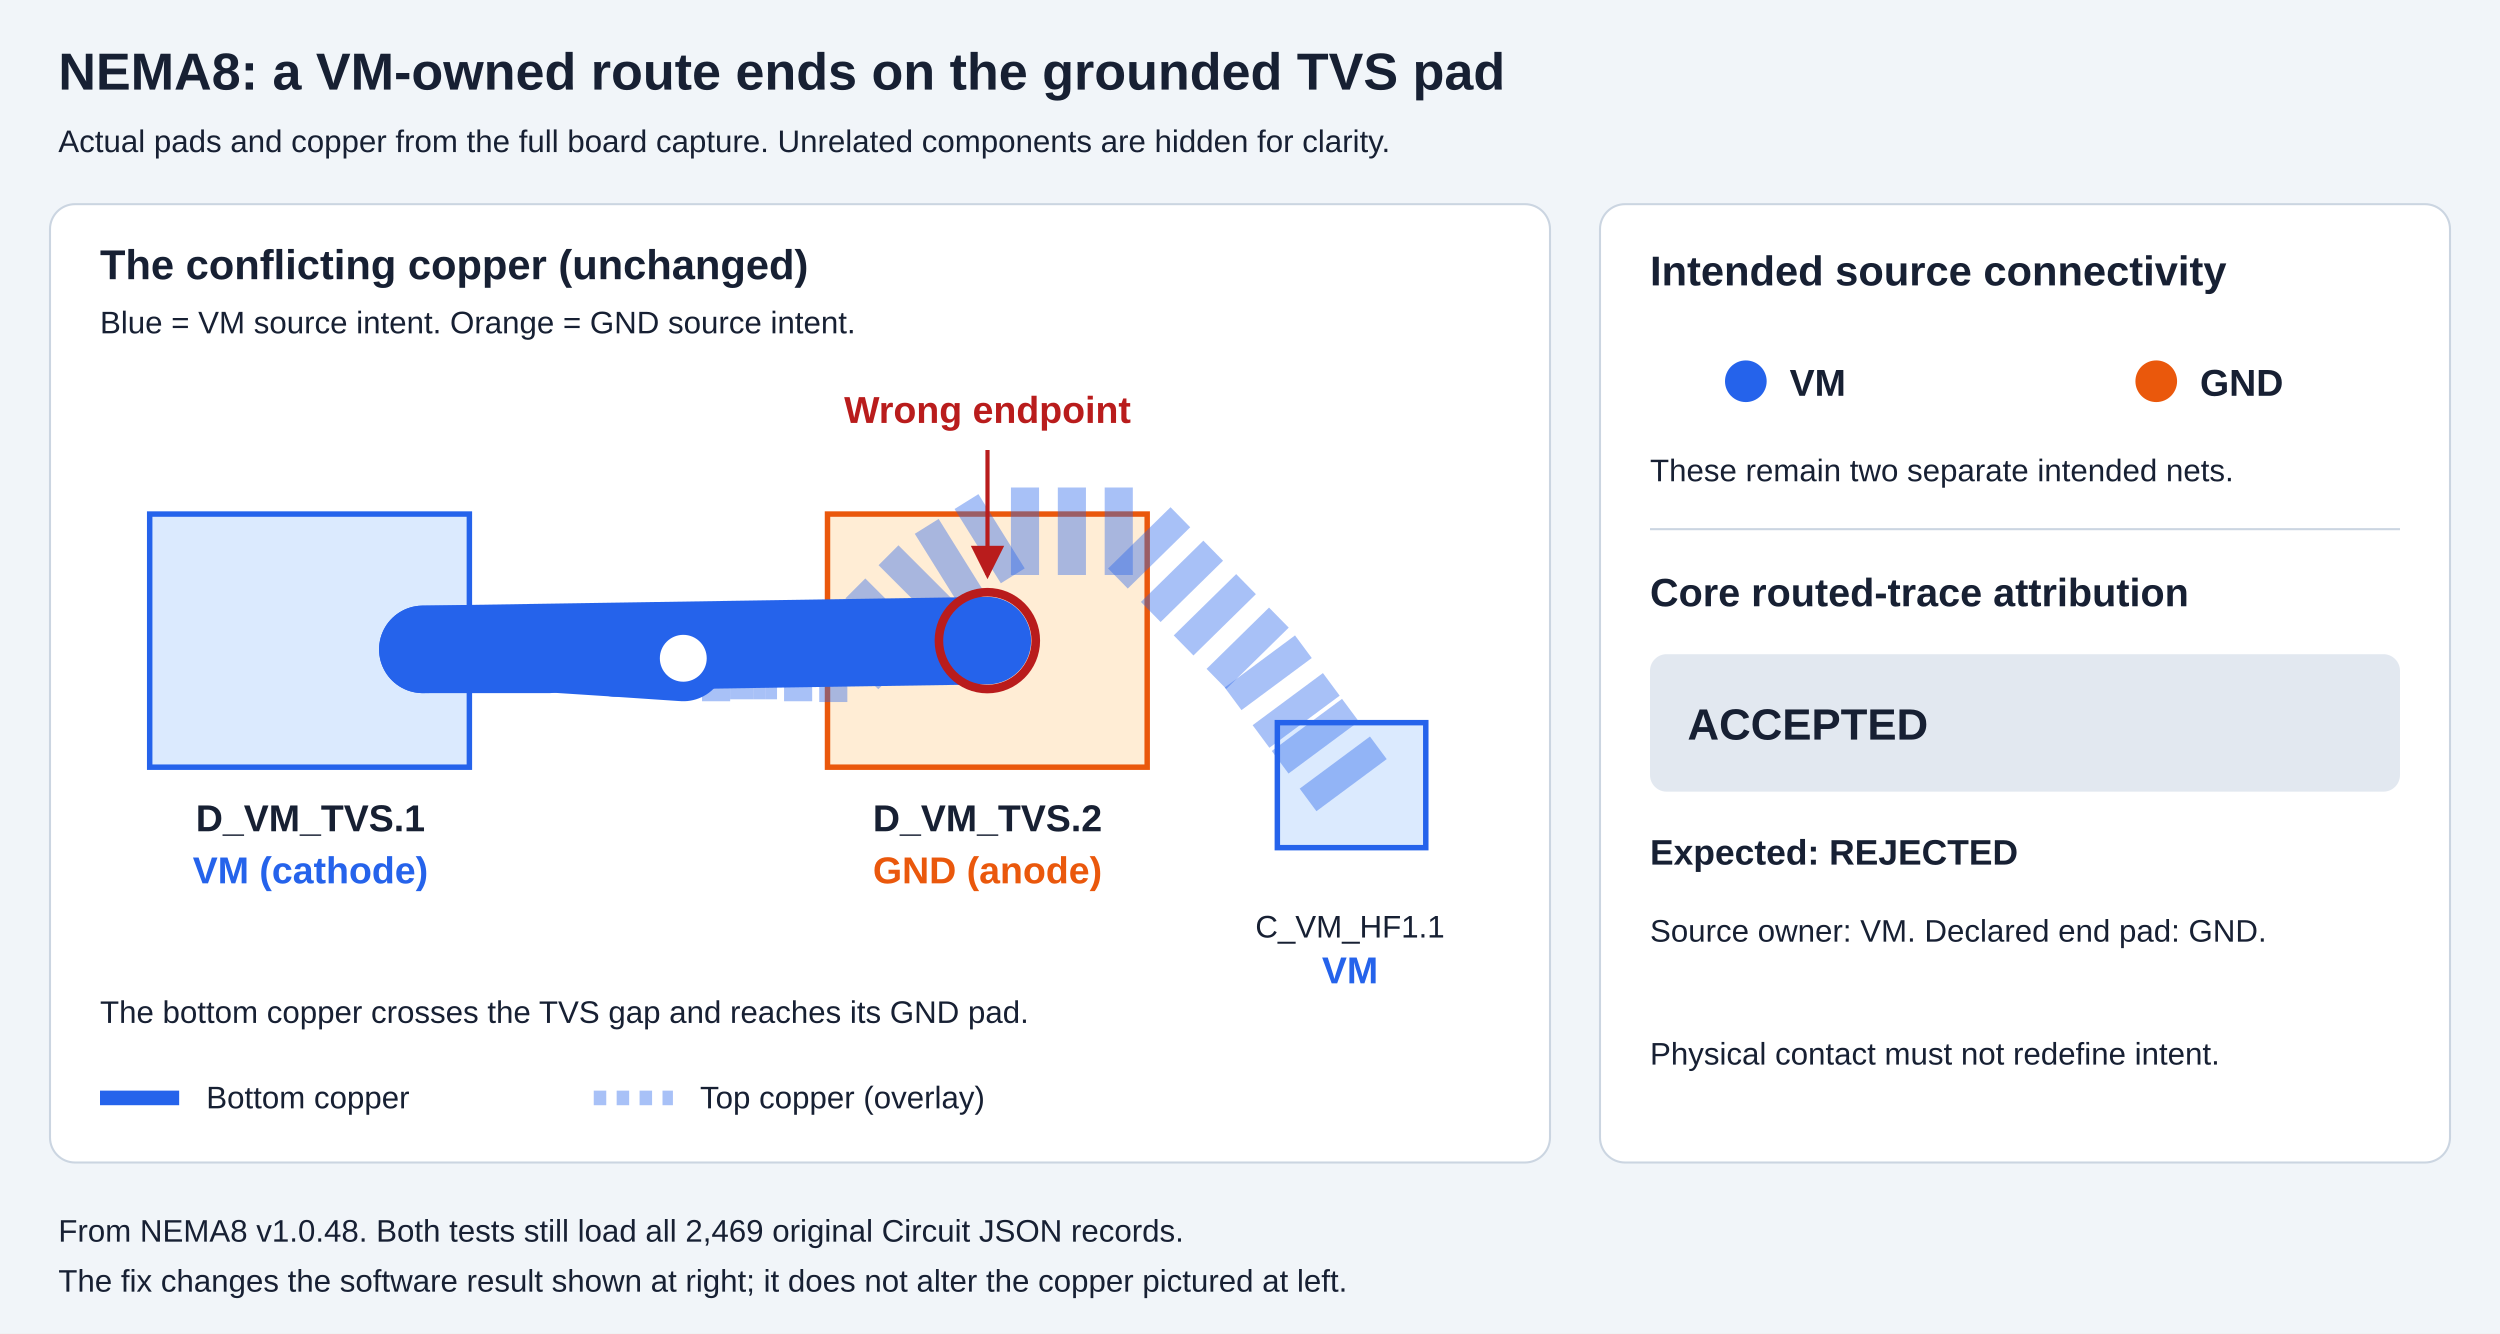
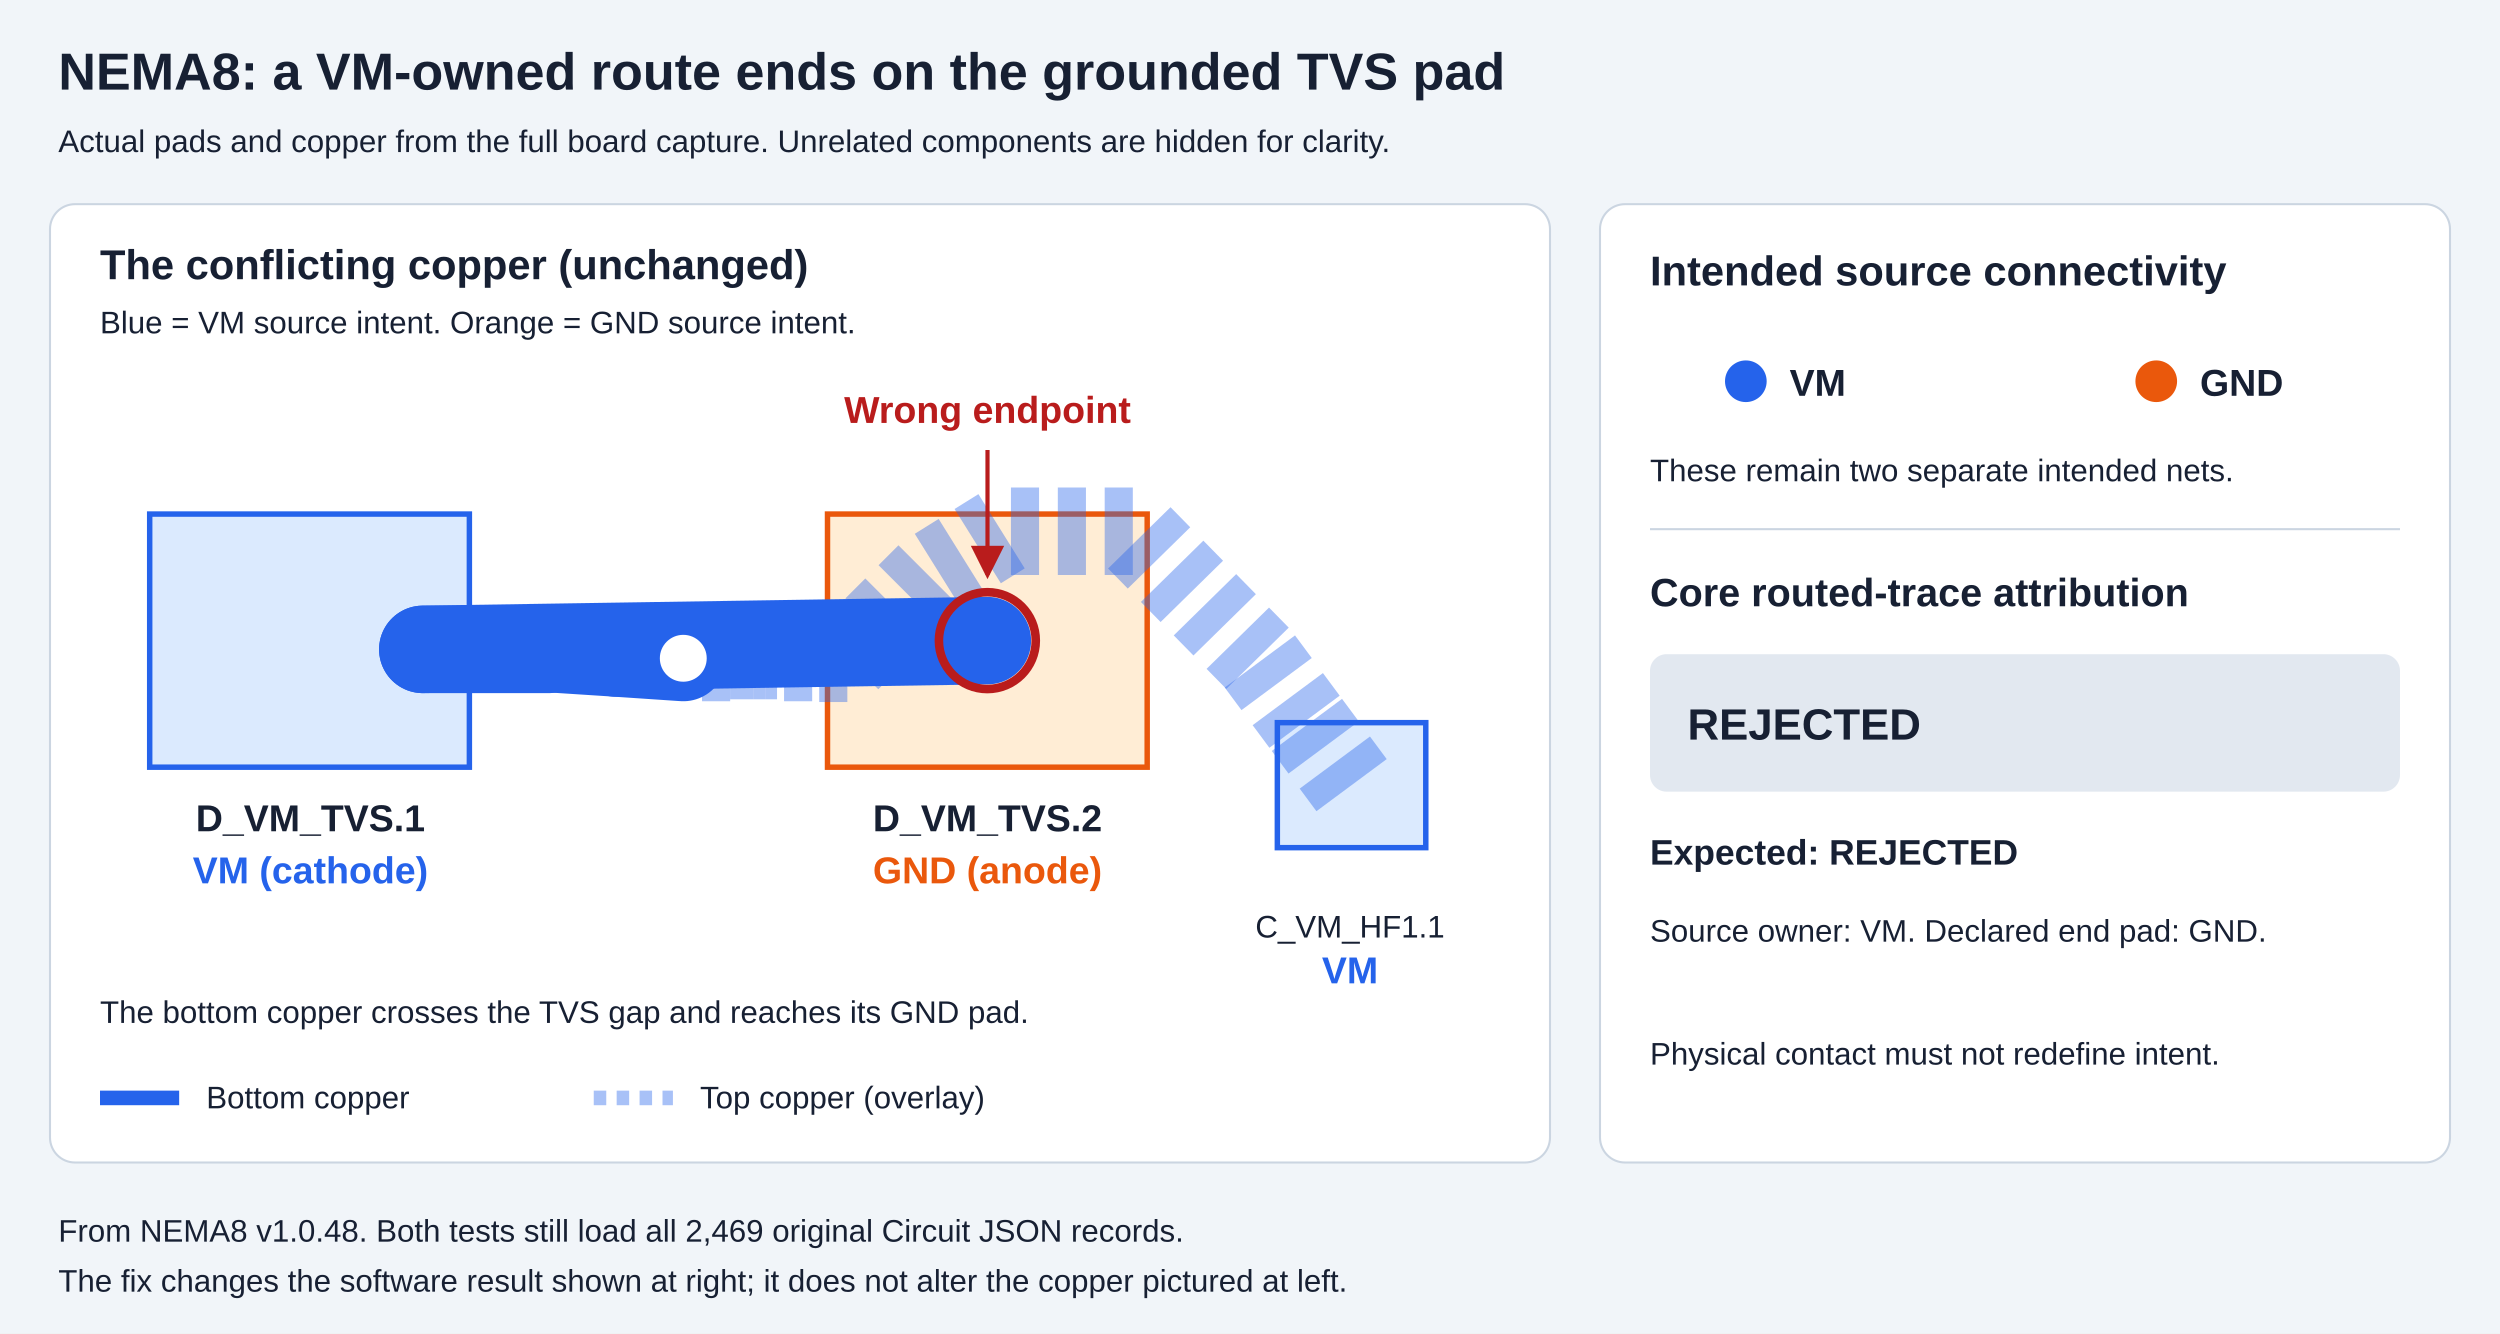
<svg xmlns="http://www.w3.org/2000/svg" width="1200" height="640" viewBox="0 0 1200 640">
  <style>text { font-family: Arial, sans-serif; fill: #172033; } .small { font-size: 15px; } .label { font-size: 18px; font-weight: 600; }</style>
  <defs>
    <marker id="arrow" markerWidth="8" markerHeight="8" refX="7" refY="4" orient="auto">
      <path d="M0 0L8 4L0 8" fill="#b91c1c" />
    </marker>
  </defs>
  <rect width="1200" height="640" fill="#f1f5f9" />
  <text x="28" y="43" font-size="25" font-weight="700">NEMA8: a VM-owned route ends on the grounded TVS pad</text>
  <text x="28" y="73" class="small">Actual pads and copper from the full board capture. Unrelated components are hidden for clarity.</text>
  <rect x="24" y="98" width="720" height="460" rx="12" fill="#fff" stroke="#cbd5e1" />
  <rect x="768" y="98" width="408" height="460" rx="12" fill="#fff" stroke="#cbd5e1" />
  <text x="48" y="134" font-size="20" font-weight="700">The conflicting copper (unchanged)</text>
  <text x="48" y="160" class="small">Blue = VM source intent. Orange = GND source intent.</text>
  <g transform="translate(333.75 570) scale(75 -75)">
    <rect x="-3.492" y="2.69" width="2.046" height="1.62" fill="#dbeafe" stroke="#2563eb" stroke-width="0.035" />
    <rect x="0.846" y="2.69" width="2.046" height="1.62" fill="#ffedd5" stroke="#ea580c" stroke-width="0.035" />
    <rect x="3.725" y="2.175" width="0.95" height="0.8" fill="#dbeafe" stroke="#2563eb" stroke-width="0.035" />
    <line x1="4.2" y1="2.575" x2="3.899" y2="2.981" stroke="#2563eb" stroke-width="0.56" stroke-linecap="butt" opacity="0.4" stroke-dasharray="0.18 0.12" />
    <line x1="3.899" y1="2.981" x2="3.598" y2="3.387" stroke="#2563eb" stroke-width="0.56" stroke-linecap="butt" opacity="0.4" stroke-dasharray="0.18 0.12" />
    <line x1="3.598" y1="3.387" x2="2.8" y2="4.2" stroke="#2563eb" stroke-width="0.56" stroke-linecap="butt" opacity="0.4" stroke-dasharray="0.18 0.12" />
    <line x1="2.8" y1="4.2" x2="1.96" y2="4.2" stroke="#2563eb" stroke-width="0.56" stroke-linecap="butt" opacity="0.4" stroke-dasharray="0.18 0.12" />
    <line x1="1.96" y1="4.2" x2="1.498" y2="3.912" stroke="#2563eb" stroke-width="0.56" stroke-linecap="butt" opacity="0.4" stroke-dasharray="0.18 0.12" />
    <line x1="1.498" y1="3.912" x2="0.973" y2="3.387" stroke="#2563eb" stroke-width="0.56" stroke-linecap="butt" opacity="0.4" stroke-dasharray="0.18 0.12" />
    <line x1="0.973" y1="3.387" x2="0.748" y2="3.387" stroke="#2563eb" stroke-width="0.56" stroke-linecap="butt" opacity="0.4" stroke-dasharray="0.18 0.12" />
    <line x1="0.748" y1="3.387" x2="0.523" y2="3.387" stroke="#2563eb" stroke-width="0.55" stroke-linecap="butt" opacity="0.4" stroke-dasharray="0.18 0.12" />
    <line x1="0.523" y1="3.387" x2="0.448" y2="3.387" stroke="#2563eb" stroke-width="0.525" stroke-linecap="butt" opacity="0.4" stroke-dasharray="0.18 0.12" />
    <line x1="0.448" y1="3.387" x2="0.373" y2="3.387" stroke="#2563eb" stroke-width="0.525" stroke-linecap="butt" opacity="0.4" stroke-dasharray="0.18 0.12" />
    <line x1="0.373" y1="3.387" x2="0.223" y2="3.387" stroke="#2563eb" stroke-width="0.525" stroke-linecap="butt" opacity="0.4" stroke-dasharray="0.18 0.12" />
    <line x1="0.223" y1="3.387" x2="-0.077" y2="3.387" stroke="#2563eb" stroke-width="0.55" stroke-linecap="butt" opacity="0.4" stroke-dasharray="0.18 0.12" />
    <line x1="-0.077" y1="3.387" x2="-0.507" y2="3.416" stroke="#2563eb" stroke-width="0.55" stroke-linecap="round" />
    <line x1="-0.507" y1="3.416" x2="-0.938" y2="3.444" stroke="#2563eb" stroke-width="0.55" stroke-linecap="round" />
    <line x1="-0.938" y1="3.444" x2="-1.744" y2="3.444" stroke="#2563eb" stroke-width="0.56" stroke-linecap="round" />
    <line x1="-1.744" y1="3.444" x2="1.869" y2="3.5" stroke="#2563eb" stroke-width="0.56" stroke-linecap="round" />
    <circle cx="-0.077" cy="3.387" r="0.225" fill="#2563eb" />
    <circle cx="-0.077" cy="3.387" r="0.15" fill="#fff" />
    <circle cx="1.869" cy="3.5" r="0.31" fill="none" stroke="#b91c1c" stroke-width="0.055" />
  </g>
  <text x="474" y="203" text-anchor="middle" class="label" style="fill:#b91c1c">Wrong endpoint</text>
  <path d="M474 216 L474 276" fill="none" stroke="#b91c1c" stroke-width="2" marker-end="url(#arrow)" />
  <text x="149" y="399" text-anchor="middle" class="label">D_VM_TVS.1</text>
  <text x="149" y="424" text-anchor="middle" class="label" style="fill:#2563eb">VM (cathode)</text>
  <text x="474" y="399" text-anchor="middle" class="label">D_VM_TVS.2</text>
  <text x="474" y="424" text-anchor="middle" class="label" style="fill:#ea580c">GND (anode)</text>
  <text x="648" y="450" text-anchor="middle" class="small">C_VM_HF1.1</text>
  <text x="648" y="472" text-anchor="middle" class="label" style="fill:#2563eb">VM</text>
  <text x="48" y="491" class="small">The bottom copper crosses the TVS gap and reaches its GND pad.</text>
  <line x1="48" y1="527" x2="86" y2="527" stroke="#2563eb" stroke-width="7" />
  <text x="99" y="532" class="small">Bottom copper</text>
  <line x1="285" y1="527" x2="323" y2="527" stroke="#2563eb" opacity="0.4" stroke-width="7" stroke-dasharray="6 5" />
  <text x="336" y="532" class="small">Top copper (overlay)</text>
  <text x="792" y="137" font-size="20" font-weight="700">Intended source connectivity</text>
  <circle cx="838" cy="183" r="10" fill="#2563eb" />
  <text x="859" y="190" class="label">VM</text>
  <circle cx="1035" cy="183" r="10" fill="#ea580c" />
  <text x="1056" y="190" class="label">GND</text>
  <text x="792" y="231" class="small">These remain two separate intended nets.</text>
  <line x1="792" y1="254" x2="1152" y2="254" stroke="#cbd5e1" />
  <text x="792" y="291" font-size="19" font-weight="700">Core routed-trace attribution</text>
  <rect x="792" y="314" width="360" height="66" rx="8" fill="#e2e8f0" />
-   <text x="810" y="355" font-size="21" font-weight="700">ACCEPTED</text>
+   <text x="810" y="355" font-size="21" font-weight="700">REJECTED</text>
  <text x="792" y="415" font-size="17" font-weight="700">Expected: REJECTED</text>
  <text x="792" y="452" class="small">Source owner: VM. Declared end pad: GND.</text>
  <text x="792" y="511" class="small">Physical contact must not redefine intent.</text>
  <text x="28" y="596" class="small">From NEMA8 v1.0.48. Both tests still load all 2,469 original Circuit JSON records.</text>
  <text x="28" y="620" class="small">The fix changes the software result shown at right; it does not alter the copper pictured at left.</text>
</svg>
